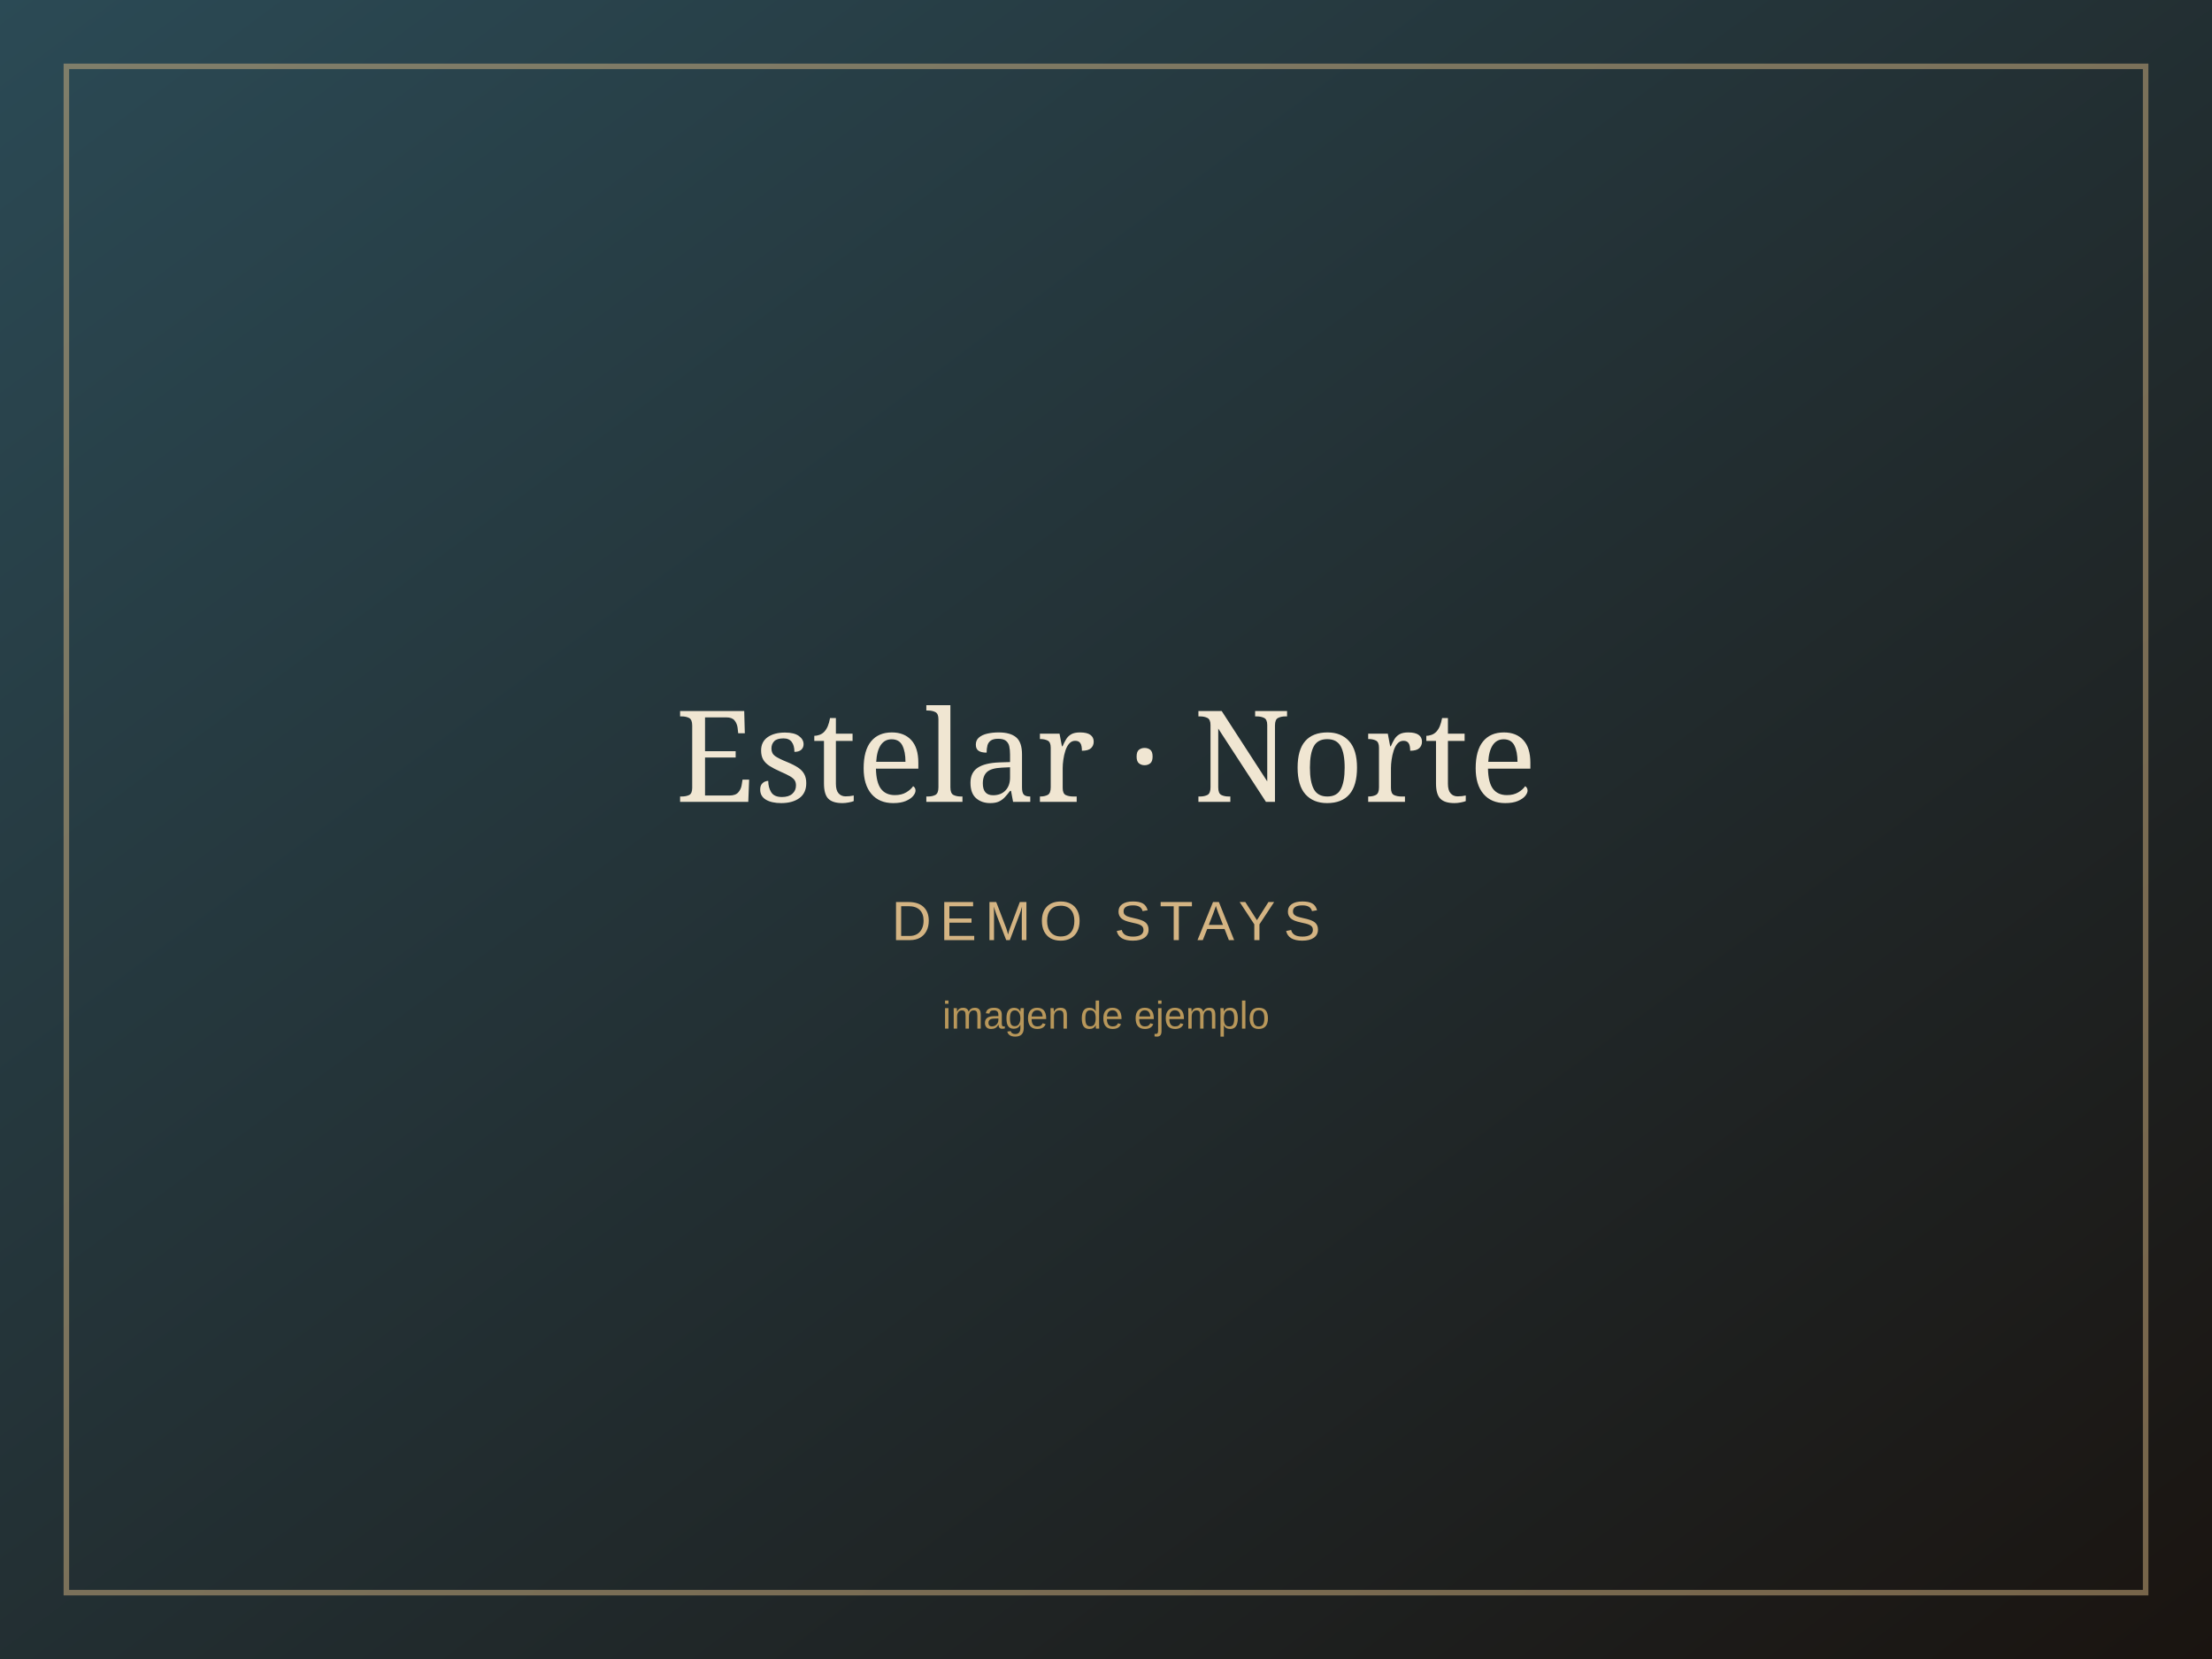
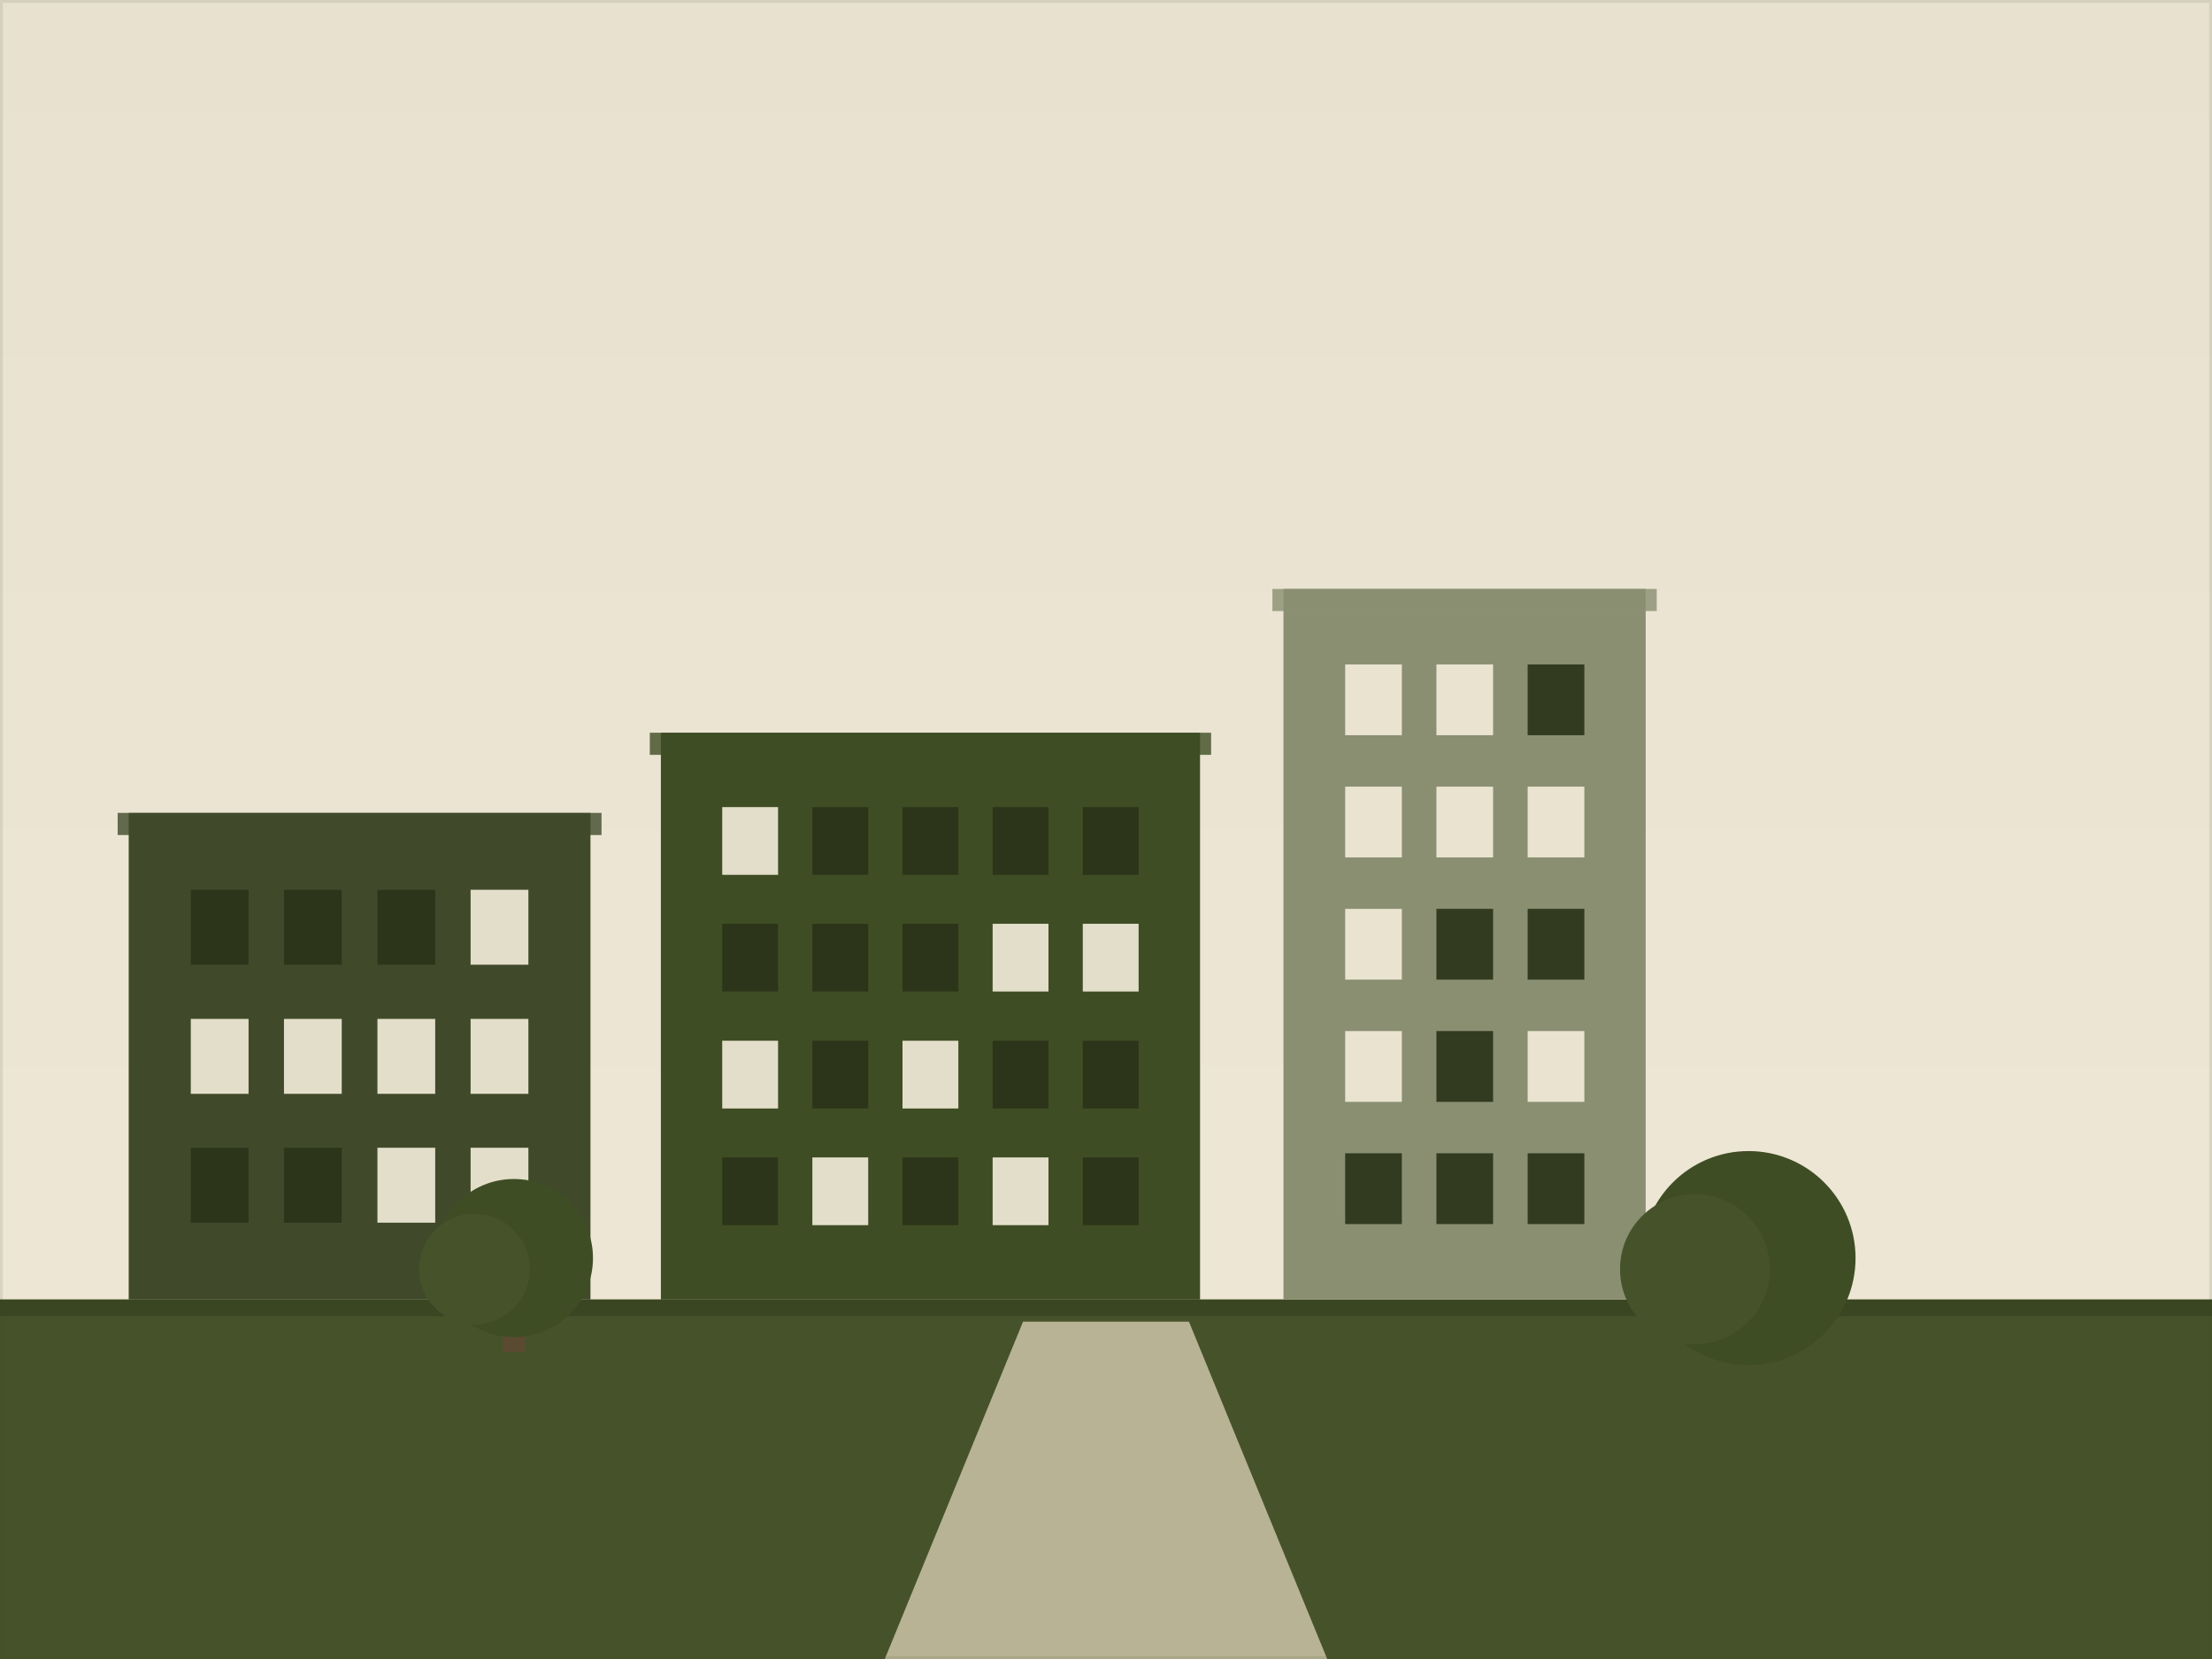
- <svg xmlns="http://www.w3.org/2000/svg" width="800" height="600" viewBox="0 0 800 600" role="img" aria-label="Estelar · Norte">
+ <svg xmlns="http://www.w3.org/2000/svg" width="800" height="600" viewBox="0 0 800 600" role="img" aria-label="Complejo residencial Demo Stays">
  <defs>
-     <linearGradient id="g" x1="0" y1="0" x2="1" y2="1">
-       <stop offset="0" stop-color="#2b4a55" />
-       <stop offset="1" stop-color="#1a1410" />
+     <linearGradient id="sky" x1="0" y1="0" x2="0" y2="1">
+       <stop offset="0" stop-color="#e8e1cf" />
+       <stop offset="1" stop-color="#efe8d6" />
    </linearGradient>
  </defs>
-   <rect width="800" height="600" fill="url(#g)" />
-   <rect x="24" y="24" width="752" height="552" fill="none" stroke="#d4b483" stroke-opacity="0.5" stroke-width="2" />
-   <text x="400" y="290" font-family="Georgia, serif" font-size="46" fill="#f0e6d2" text-anchor="middle">Estelar · Norte</text>
-   <text x="400" y="340" font-family="Arial, sans-serif" font-size="20" fill="#d4b483" letter-spacing="3" text-anchor="middle">DEMO STAYS</text>
-   <text x="400" y="372" font-family="Arial, sans-serif" font-size="14" fill="#b8975a" text-anchor="middle">imagen de ejemplo</text>
+   <rect width="800" height="600" fill="url(#sky)" />
+   <rect x="0" y="470" width="800" height="130" fill="#46532a" />
+   <rect x="0" y="470" width="800" height="6" fill="#3a4522" />
+   <polygon points="320,600 480,600 430,478 370,478" fill="#cdc4a8" opacity="0.85" />
+   <rect x="46.55" y="294" width="167" height="176" fill="#404a2a" />
+   <rect x="42.55" y="294" width="175" height="8" fill="#404a2a" opacity="0.8" />
+   <rect x="69.0" y="321.8" width="20.9" height="27.1" fill="#2a3318" opacity="0.92" />
+   <rect x="102.7" y="321.8" width="20.9" height="27.1" fill="#2a3318" opacity="0.92" />
+   <rect x="136.5" y="321.8" width="20.9" height="27.1" fill="#2a3318" opacity="0.92" />
+   <rect x="170.2" y="321.8" width="20.9" height="27.1" fill="#f1ead7" opacity="0.92" />
+   <rect x="69.0" y="368.5" width="20.9" height="27.1" fill="#f1ead7" opacity="0.92" />
+   <rect x="102.7" y="368.5" width="20.9" height="27.1" fill="#f1ead7" opacity="0.92" />
+   <rect x="136.5" y="368.5" width="20.9" height="27.1" fill="#f1ead7" opacity="0.92" />
+   <rect x="170.2" y="368.5" width="20.9" height="27.1" fill="#f1ead7" opacity="0.92" />
+   <rect x="69.0" y="415.1" width="20.9" height="27.1" fill="#2a3318" opacity="0.92" />
+   <rect x="102.7" y="415.1" width="20.9" height="27.1" fill="#2a3318" opacity="0.92" />
+   <rect x="136.5" y="415.1" width="20.9" height="27.1" fill="#f1ead7" opacity="0.92" />
+   <rect x="170.2" y="415.1" width="20.9" height="27.1" fill="#f1ead7" opacity="0.92" />
+   <rect x="239.012" y="265" width="195" height="205" fill="#3f4d24" />
+   <rect x="235.012" y="265" width="203" height="8" fill="#3f4d24" opacity="0.8" />
+   <rect x="261.2" y="291.9" width="20.2" height="24.5" fill="#f1ead7" opacity="0.92" />
+   <rect x="293.8" y="291.9" width="20.2" height="24.5" fill="#2a3318" opacity="0.92" />
+   <rect x="326.4" y="291.9" width="20.2" height="24.5" fill="#2a3318" opacity="0.92" />
+   <rect x="359.0" y="291.9" width="20.2" height="24.5" fill="#2a3318" opacity="0.92" />
+   <rect x="391.6" y="291.9" width="20.2" height="24.5" fill="#2a3318" opacity="0.92" />
+   <rect x="261.2" y="334.1" width="20.2" height="24.5" fill="#2a3318" opacity="0.92" />
+   <rect x="293.8" y="334.1" width="20.2" height="24.5" fill="#2a3318" opacity="0.92" />
+   <rect x="326.4" y="334.1" width="20.2" height="24.5" fill="#2a3318" opacity="0.92" />
+   <rect x="359.0" y="334.1" width="20.2" height="24.5" fill="#f1ead7" opacity="0.92" />
+   <rect x="391.6" y="334.1" width="20.2" height="24.5" fill="#f1ead7" opacity="0.92" />
+   <rect x="261.2" y="376.4" width="20.2" height="24.5" fill="#f1ead7" opacity="0.92" />
+   <rect x="293.8" y="376.4" width="20.2" height="24.5" fill="#2a3318" opacity="0.92" />
+   <rect x="326.4" y="376.4" width="20.2" height="24.5" fill="#f1ead7" opacity="0.92" />
+   <rect x="359.0" y="376.4" width="20.2" height="24.5" fill="#2a3318" opacity="0.92" />
+   <rect x="391.6" y="376.4" width="20.2" height="24.5" fill="#2a3318" opacity="0.92" />
+   <rect x="261.2" y="418.6" width="20.2" height="24.5" fill="#2a3318" opacity="0.92" />
+   <rect x="293.8" y="418.6" width="20.2" height="24.5" fill="#f1ead7" opacity="0.92" />
+   <rect x="326.4" y="418.6" width="20.2" height="24.5" fill="#2a3318" opacity="0.92" />
+   <rect x="359.0" y="418.6" width="20.2" height="24.5" fill="#f1ead7" opacity="0.92" />
+   <rect x="391.6" y="418.6" width="20.2" height="24.5" fill="#2a3318" opacity="0.92" />
+   <rect x="464.183" y="213" width="131" height="257" fill="#8a8f72" />
+   <rect x="460.183" y="213" width="139" height="8" fill="#8a8f72" opacity="0.8" />
+   <rect x="486.5" y="240.3" width="20.5" height="25.6" fill="#f1ead7" opacity="0.92" />
+   <rect x="519.5" y="240.3" width="20.5" height="25.6" fill="#f1ead7" opacity="0.92" />
+   <rect x="552.5" y="240.3" width="20.5" height="25.6" fill="#2a3318" opacity="0.92" />
+   <rect x="486.5" y="284.5" width="20.5" height="25.6" fill="#f1ead7" opacity="0.92" />
+   <rect x="519.5" y="284.5" width="20.5" height="25.6" fill="#f1ead7" opacity="0.92" />
+   <rect x="552.5" y="284.5" width="20.5" height="25.6" fill="#f1ead7" opacity="0.92" />
+   <rect x="486.5" y="328.7" width="20.5" height="25.6" fill="#f1ead7" opacity="0.92" />
+   <rect x="519.5" y="328.7" width="20.5" height="25.6" fill="#2a3318" opacity="0.92" />
+   <rect x="552.5" y="328.7" width="20.5" height="25.6" fill="#2a3318" opacity="0.92" />
+   <rect x="486.5" y="372.9" width="20.5" height="25.6" fill="#f1ead7" opacity="0.92" />
+   <rect x="519.5" y="372.9" width="20.5" height="25.6" fill="#2a3318" opacity="0.92" />
+   <rect x="552.5" y="372.9" width="20.5" height="25.6" fill="#f1ead7" opacity="0.92" />
+   <rect x="486.5" y="417.1" width="20.5" height="25.6" fill="#2a3318" opacity="0.92" />
+   <rect x="519.5" y="417.1" width="20.5" height="25.6" fill="#2a3318" opacity="0.92" />
+   <rect x="552.5" y="417.1" width="20.5" height="25.6" fill="#2a3318" opacity="0.92" />
+   <rect x="181.86" y="455" width="8" height="34" fill="#5a4a32" />
+   <circle cx="185.86" cy="455" r="28.6" fill="#3f4d24" />
+   <circle cx="171.6" cy="459.0" r="20.0" fill="#46532a" />
+   <rect x="628.383" y="455" width="8" height="34" fill="#5a4a32" />
+   <circle cx="632.383" cy="455" r="38.7" fill="#3f4d24" />
+   <circle cx="613.0" cy="459.0" r="27.1" fill="#46532a" />
+   <rect x="0.5" y="0.5" width="799" height="599" fill="none" stroke="#3f4d24" stroke-opacity="0.12" />
</svg>
